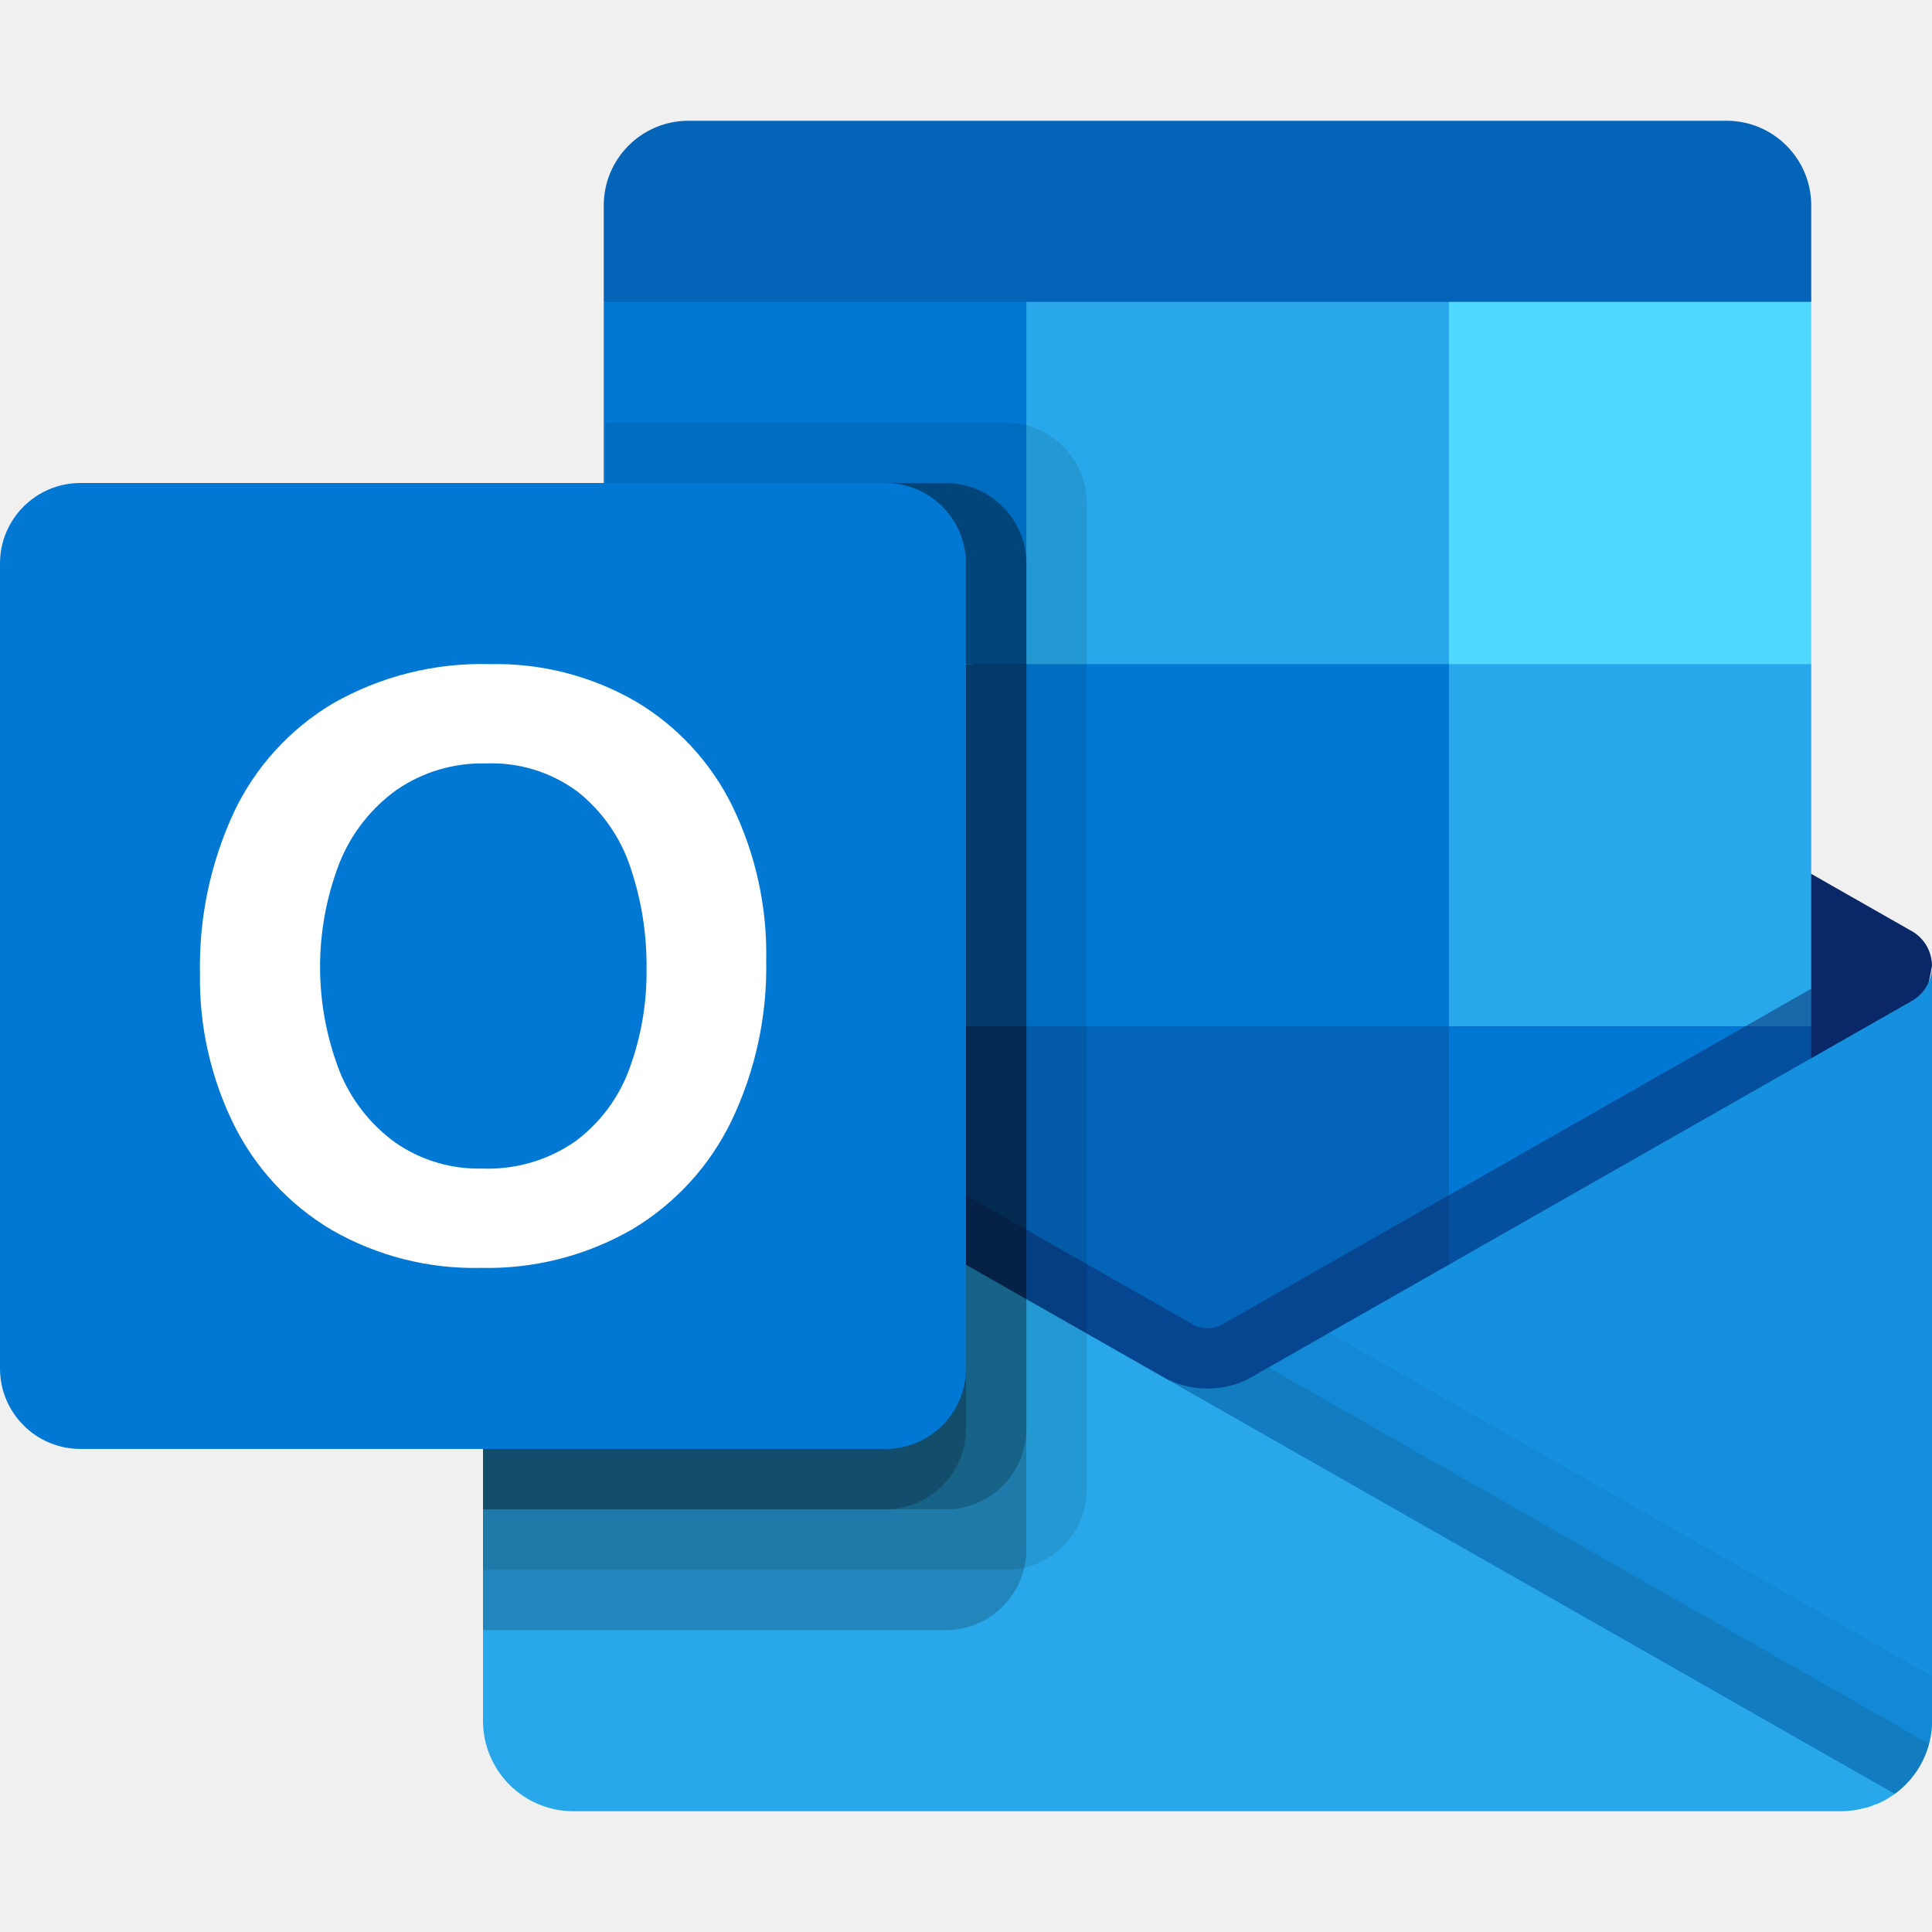
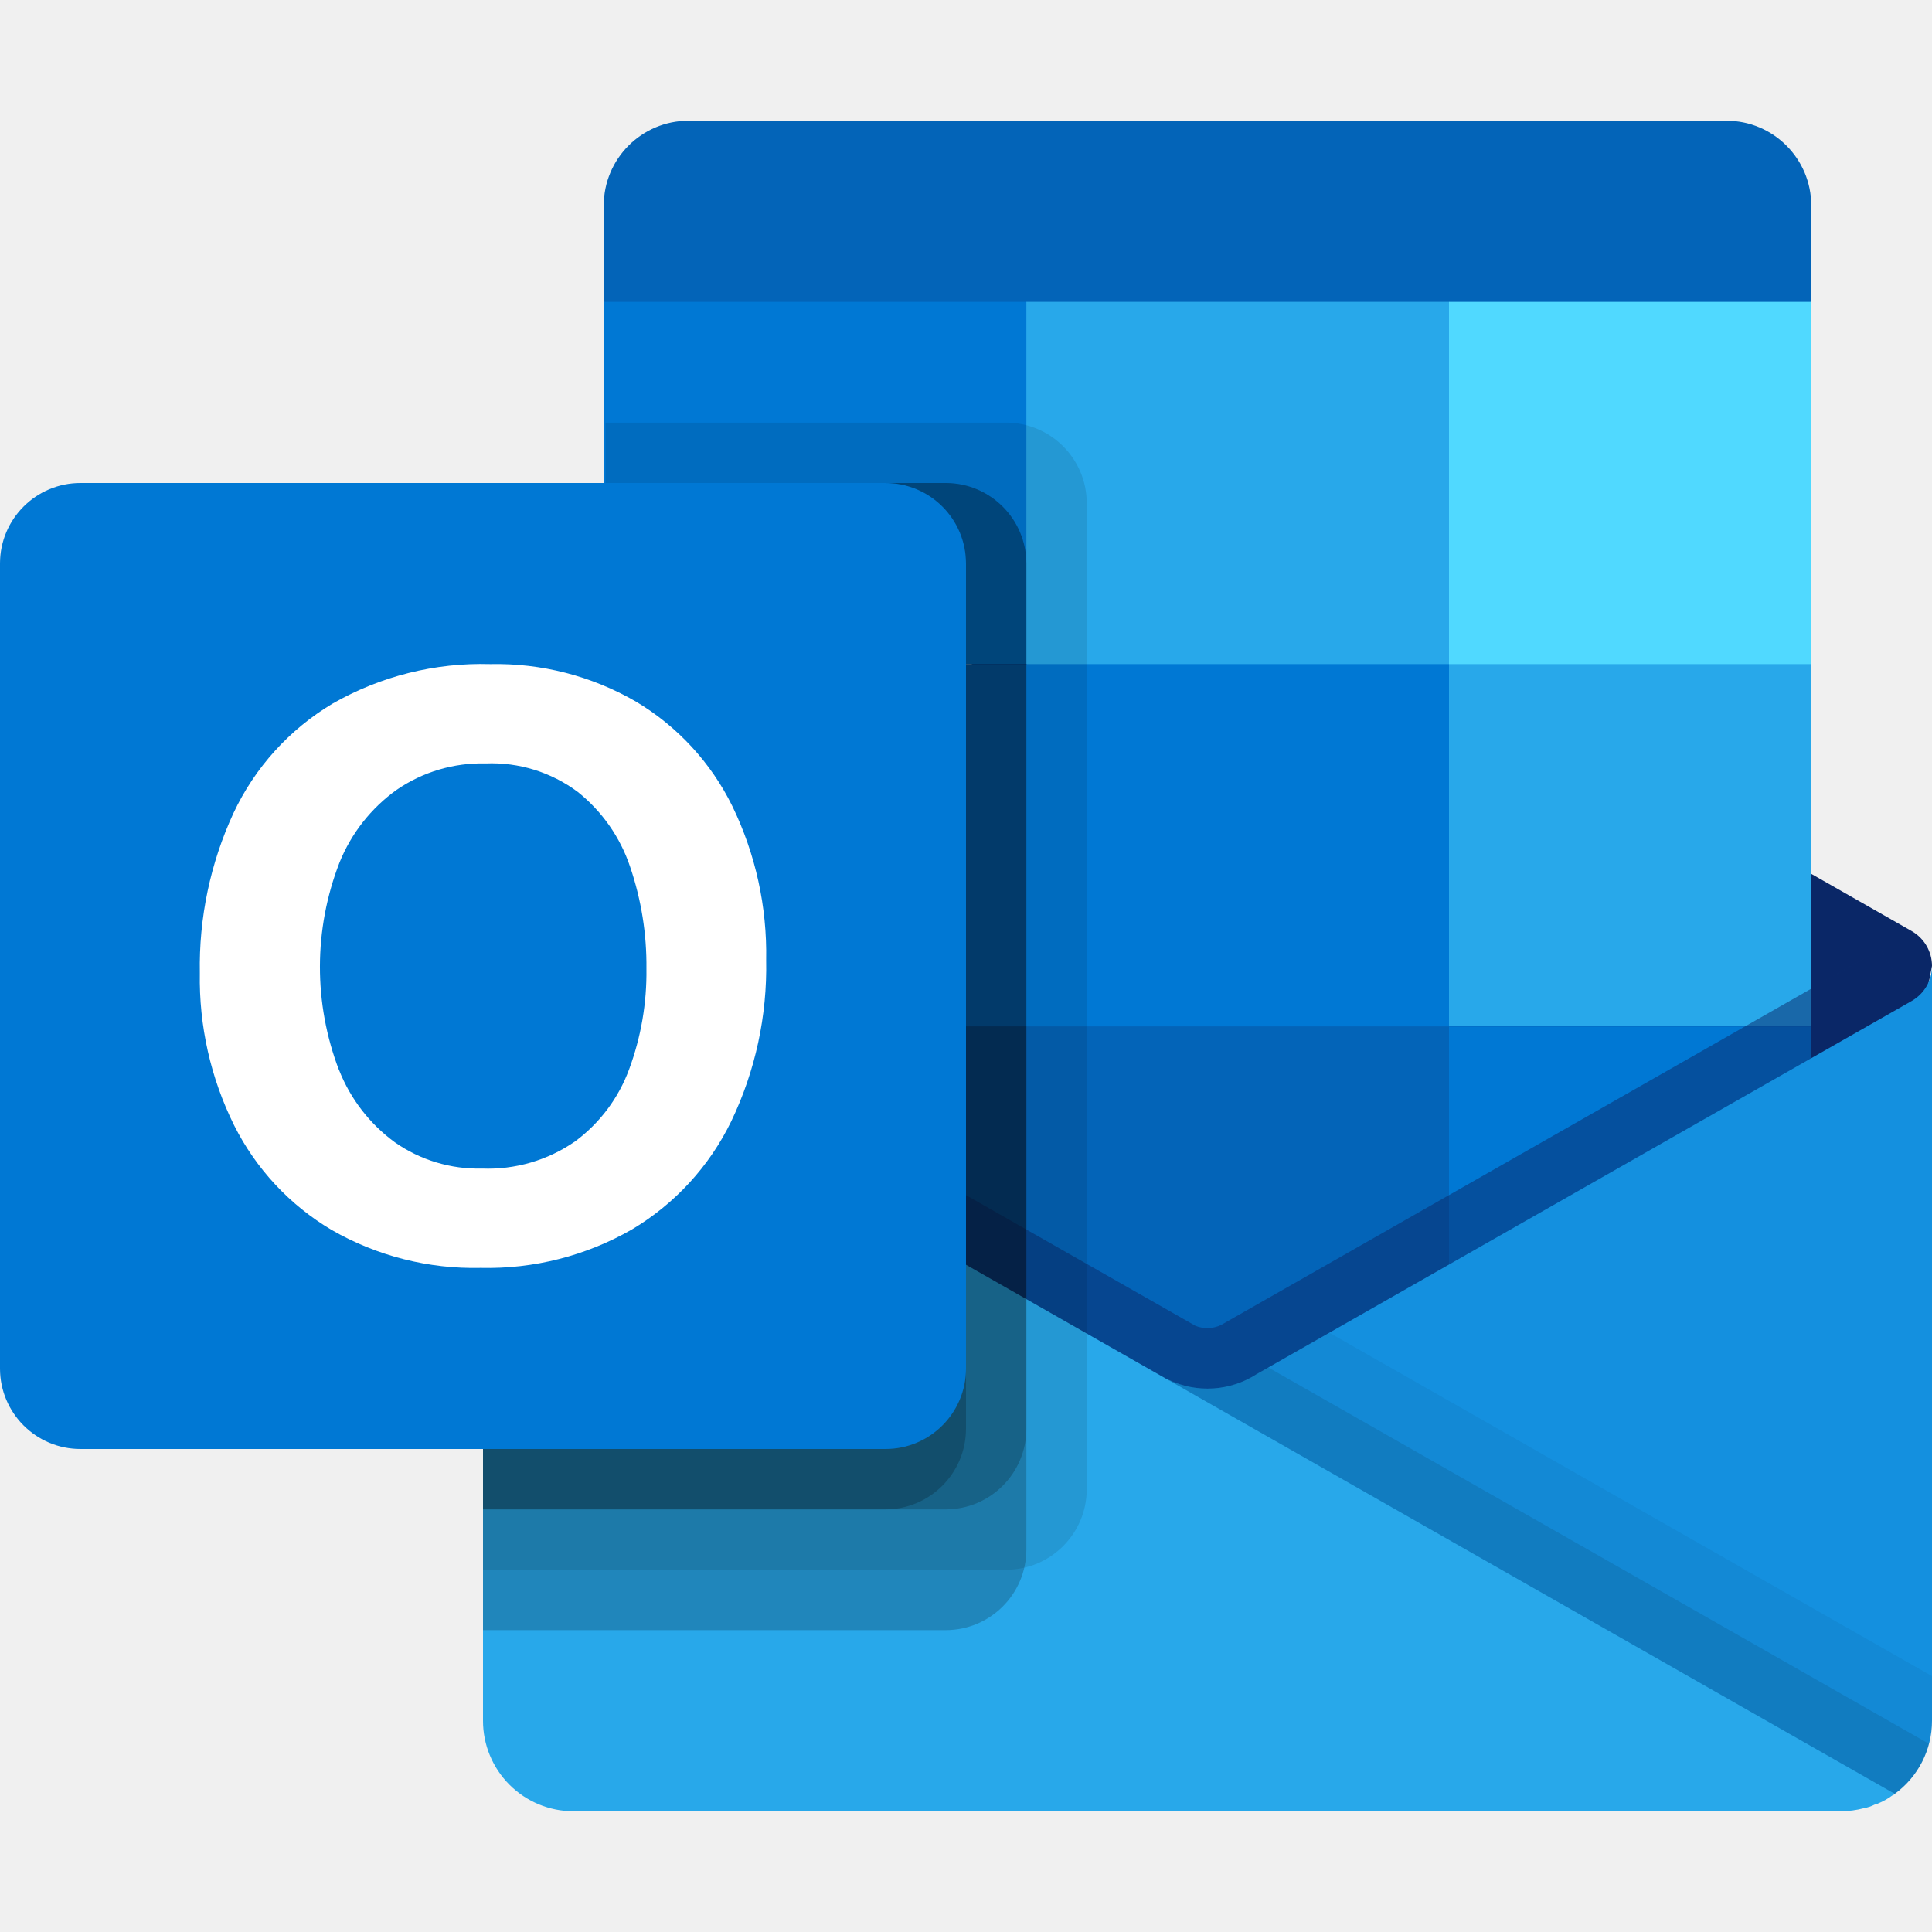
<svg xmlns="http://www.w3.org/2000/svg" viewBox="0 0 32 32">
-   <path d="m28.596 2h-17.192a1.404 1.404 0 0 0 -1.404 1.404v1.596l9.69 3 10.31-3v-1.596a1.404 1.404 0 0 0 -1.404-1.404z" fill="#0364b8" />
-   <path d="m31.65 17.405a11.341 11.341 0 0 0 .35-1.405.666.666 0 0 0 -.333-.577v-0l-.013-.007-.004-.002-10.838-6.174a1.499 1.499 0 0 0 -.145-.083v-0a1.5 1.5 0 0 0 -1.333 0l-0.0 0a1.491 1.491 0 0 0 -.145.083l-10.838 6.174-.004.002-.013.007v0a.666.666 0 0 0 -.333.577 11.344 11.344 0 0 0 .35 1.405l11.492 8.405z" fill="#0a2767" />
-   <path d="m24 5h-7l-2.021 3 2.021 3 7 6h6v-6z" fill="#28a8ea" />
-   <path d="m10 5h7v6h-7z" fill="#0078d4" />
-   <path d="m24 5h6v6h-6z" fill="#50d9ff" />
+   <path d="M28.596 2H11.404A1.404 1.404 0 0 0 10 3.404V5l9.69 3L30 5V3.404A1.404 1.404 0 0 0 28.596 2z" fill="#0364b8" />
+   <path d="M31.65 17.405A11.341 11.341 0 0 0 32 16a.666.666 0 0 0-.333-.576l-.013-.008-.004-.002L20.812 9.24a1.499 1.499 0 0 0-.145-.083 1.5 1.5 0 0 0-1.334 0 1.49 1.49 0 0 0-.145.082L8.35 15.415l-.004.002-.012.007A.666.666 0 0 0 8 16a11.344 11.344 0 0 0 .35 1.405l11.492 8.405z" fill="#0a2767" />
+   <path d="M24 5h-7l-2.021 3L17 11l7 6h6v-6z" fill="#28a8ea" />
+   <path d="M10 5h7v6h-7z" fill="#0078d4" />
+   <path d="M24 5h6v6h-6z" fill="#50d9ff" />
  <path d="m24 17-7-6h-7v6l7 6 10.832 1.768z" fill="#0364b8" />
-   <path d="m10.031 5 19.968-0" fill="none" />
-   <path d="m17 11h7v6h-7z" fill="#0078d4" />
-   <path d="m10 17h7v6h-7z" fill="#064a8c" />
-   <path d="m24 17h6v6h-6z" fill="#0078d4" />
-   <path d="m20.191 25.218-11.794-8.6.494-.869s10.745 6.12 10.909 6.212a.528.528 0 0 0 .421-.012c.153-.086 10.932-6.23 10.932-6.23l.496.869z" fill="#0a2767" opacity=".5" />
-   <path d="m31.667 16.577v0l-.013.008-.003.002-10.838 6.174a1.497 1.497 0 0 1 -1.46.091l3.775 5.061 8.254 1.797-0.0.004a1.498 1.498 0 0 0 .62-1.214v-12.5a.666.666 0 0 1 -.333.577z" fill="#1490df" />
-   <path d="m32 28.5v-.738l-9.983-5.688-1.205.686a1.497 1.497 0 0 1 -1.46.091l3.775 5.061 8.254 1.797-0.0.004a1.498 1.498 0 0 0 .62-1.214z" opacity=".05" />
-   <path d="m31.95 28.883-10.943-6.234-.195.111a1.497 1.497 0 0 1 -1.46.091l3.775 5.061 8.254 1.797-0.0.004a1.501 1.501 0 0 0 .57-.831z" opacity=".1" />
-   <path d="m8.35 16.59v-.01h-.01l-.03-.02a.651.651 0 0 1 -.31-.56v12.5a1.498 1.498 0 0 0 1.5 1.5h21a1.503 1.503 0 0 0 .37-.05.637.637 0 0 0 .18-.06.142.142 0 0 0 .06-.02 1.048 1.048 0 0 0 .23-.13c.02-.01.03-.01.04-.03z" fill="#28a8ea" />
-   <path d="m18 24.667v-16.333a1.337 1.337 0 0 0 -1.333-1.333h-6.636v4h0v3.456l-1.681.958-.004.002-.013.007v0a.666.666 0 0 0 -.333.577l0.0.004-0-.004v9.999h8.667a1.337 1.337 0 0 0 1.333-1.333z" opacity=".1" />
-   <path d="m17 25.667v-16.333a1.337 1.337 0 0 0 -1.333-1.333h-5.636v3h0v3.456l-1.681.958-.004.002-.013.007v0a.666.666 0 0 0 -.333.577l0.0.004-0-.004v10.999h7.667a1.337 1.337 0 0 0 1.333-1.333z" opacity=".2" />
-   <path d="m17 23.667v-14.333a1.337 1.337 0 0 0 -1.333-1.333h-5.636v3h0v3.456l-1.681.958-.004.002-.013.007v0a.666.666 0 0 0 -.333.577l0.0.004-0-.004v8.999h7.667a1.337 1.337 0 0 0 1.333-1.333z" opacity=".2" />
-   <path d="m16 23.667v-14.333a1.337 1.337 0 0 0 -1.333-1.333h-4.636v3h0v3.456l-1.681.958-.004.002-.013.007v0a.666.666 0 0 0 -.333.577l0.0.004-0-.004v8.999h6.667a1.337 1.337 0 0 0 1.333-1.333z" opacity=".2" />
-   <path d="m1.333 8h13.333a1.333 1.333 0 0 1 1.333 1.333v13.333a1.333 1.333 0 0 1 -1.333 1.333h-13.333a1.333 1.333 0 0 1 -1.333-1.333v-13.333a1.333 1.333 0 0 1 1.333-1.333z" fill="#0078d4" />
-   <path d="m3.867 13.468a4.181 4.181 0 0 1 1.642-1.814 4.965 4.965 0 0 1 2.61-.654 4.617 4.617 0 0 1 2.414.62 4.139 4.139 0 0 1 1.598 1.733 5.597 5.597 0 0 1 .56 2.549 5.901 5.901 0 0 1 -.577 2.667 4.239 4.239 0 0 1 -1.645 1.794 4.799 4.799 0 0 1 -2.505.637 4.729 4.729 0 0 1 -2.468-.627 4.204 4.204 0 0 1 -1.618-1.736 5.459 5.459 0 0 1 -.566-2.519 6.055 6.055 0 0 1 .556-2.65zm1.75 4.258a2.716 2.716 0 0 0 .924 1.194 2.411 2.411 0 0 0 1.443.435 2.533 2.533 0 0 0 1.541-.448 2.603 2.603 0 0 0 .897-1.197 4.626 4.626 0 0 0 .287-1.666 5.063 5.063 0 0 0 -.27-1.686 2.669 2.669 0 0 0 -.866-1.241 2.387 2.387 0 0 0 -1.527-.472 2.493 2.493 0 0 0 -1.477.438 2.741 2.741 0 0 0 -.944 1.204 4.776 4.776 0 0 0 -.007 3.439z" fill="#fff" />
-   <path d="m0 0h32v32h-32z" fill="none" />
+   <path d="M10.031 5H30" fill="none" />
+   <path d="M17 11h7v6h-7z" fill="#0078d4" />
+   <path d="M10 17h7v6h-7z" fill="#064a8c" />
+   <path d="M24 17h6v6h-6z" fill="#0078d4" />
+   <path d="m20.19 25.218-11.793-8.6.495-.87s10.745 6.12 10.909 6.212a.528.528 0 0 0 .42-.012l10.933-6.23.496.869z" fill="#0a2767" opacity=".5" />
+   <path d="m31.667 16.577-.014.008-.003.002-10.838 6.174a1.497 1.497 0 0 1-1.46.091l3.774 5.061 8.254 1.797v.004A1.498 1.498 0 0 0 32 28.5V16a.666.666 0 0 1-.333.577z" fill="#1490df" />
+   <path d="M32 28.5v-.738l-9.983-5.688-1.205.687a1.497 1.497 0 0 1-1.46.091l3.774 5.061 8.254 1.797v.004A1.498 1.498 0 0 0 32 28.5z" opacity=".05" />
+   <path d="M31.95 28.883 21.007 22.65l-.195.11a1.497 1.497 0 0 1-1.46.092l3.774 5.061 8.254 1.797v.004a1.501 1.501 0 0 0 .57-.83z" opacity=".1" />
+   <path d="M8.35 16.59v-.01h-.01l-.03-.02A.65.65 0 0 1 8 16v12.5A1.498 1.498 0 0 0 9.5 30h21a1.503 1.503 0 0 0 .37-.05.637.637 0 0 0 .18-.06.142.142 0 0 0 .06-.02 1.048 1.048 0 0 0 .23-.13c.02-.01.03-.01.04-.03z" fill="#28a8ea" />
+   <path d="M18 24.667V8.333A1.337 1.337 0 0 0 16.667 7H10.03V14.456l-1.68.958-.005.002-.012.007A.666.666 0 0 0 8 16v.005V16 26h8.667A1.337 1.337 0 0 0 18 24.667z" opacity=".1" />
+   <path d="M17 25.667V9.333A1.337 1.337 0 0 0 15.667 8H10.03V14.456l-1.68.958-.005.002-.012.007A.666.666 0 0 0 8 16v.005V16 27h7.667A1.337 1.337 0 0 0 17 25.667z" opacity=".2" />
+   <path d="M17 23.667V9.333A1.337 1.337 0 0 0 15.667 8H10.03V14.456l-1.68.958-.005.002-.012.007A.666.666 0 0 0 8 16v.005V16 25h7.667A1.337 1.337 0 0 0 17 23.667z" opacity=".2" />
+   <path d="M16 23.667V9.333A1.337 1.337 0 0 0 14.667 8H10.03V14.456l-1.68.958-.005.002-.012.007A.666.666 0 0 0 8 16v.005V16 25h6.667A1.337 1.337 0 0 0 16 23.667z" opacity=".2" />
+   <path d="M1.333 8h13.334A1.333 1.333 0 0 1 16 9.333v13.334A1.333 1.333 0 0 1 14.667 24H1.333A1.333 1.333 0 0 1 0 22.667V9.333A1.333 1.333 0 0 1 1.333 8z" fill="#0078d4" />
+   <path d="M3.867 13.468a4.181 4.181 0 0 1 1.642-1.814A4.965 4.965 0 0 1 8.119 11a4.617 4.617 0 0 1 2.413.62 4.14 4.14 0 0 1 1.598 1.733 5.597 5.597 0 0 1 .56 2.55 5.901 5.901 0 0 1-.577 2.666 4.239 4.239 0 0 1-1.645 1.794A4.8 4.8 0 0 1 7.963 21a4.729 4.729 0 0 1-2.468-.627 4.204 4.204 0 0 1-1.618-1.736 5.459 5.459 0 0 1-.567-2.519 6.055 6.055 0 0 1 .557-2.65zm1.75 4.258a2.716 2.716 0 0 0 .923 1.194 2.411 2.411 0 0 0 1.443.435 2.533 2.533 0 0 0 1.541-.449 2.603 2.603 0 0 0 .897-1.197 4.626 4.626 0 0 0 .286-1.665 5.063 5.063 0 0 0-.27-1.686 2.669 2.669 0 0 0-.866-1.24 2.387 2.387 0 0 0-1.527-.473 2.493 2.493 0 0 0-1.477.439 2.741 2.741 0 0 0-.944 1.203 4.776 4.776 0 0 0-.007 3.44z" fill="#fff" />
+   <path d="M0 0h32v32H0z" fill="none" />
</svg>
